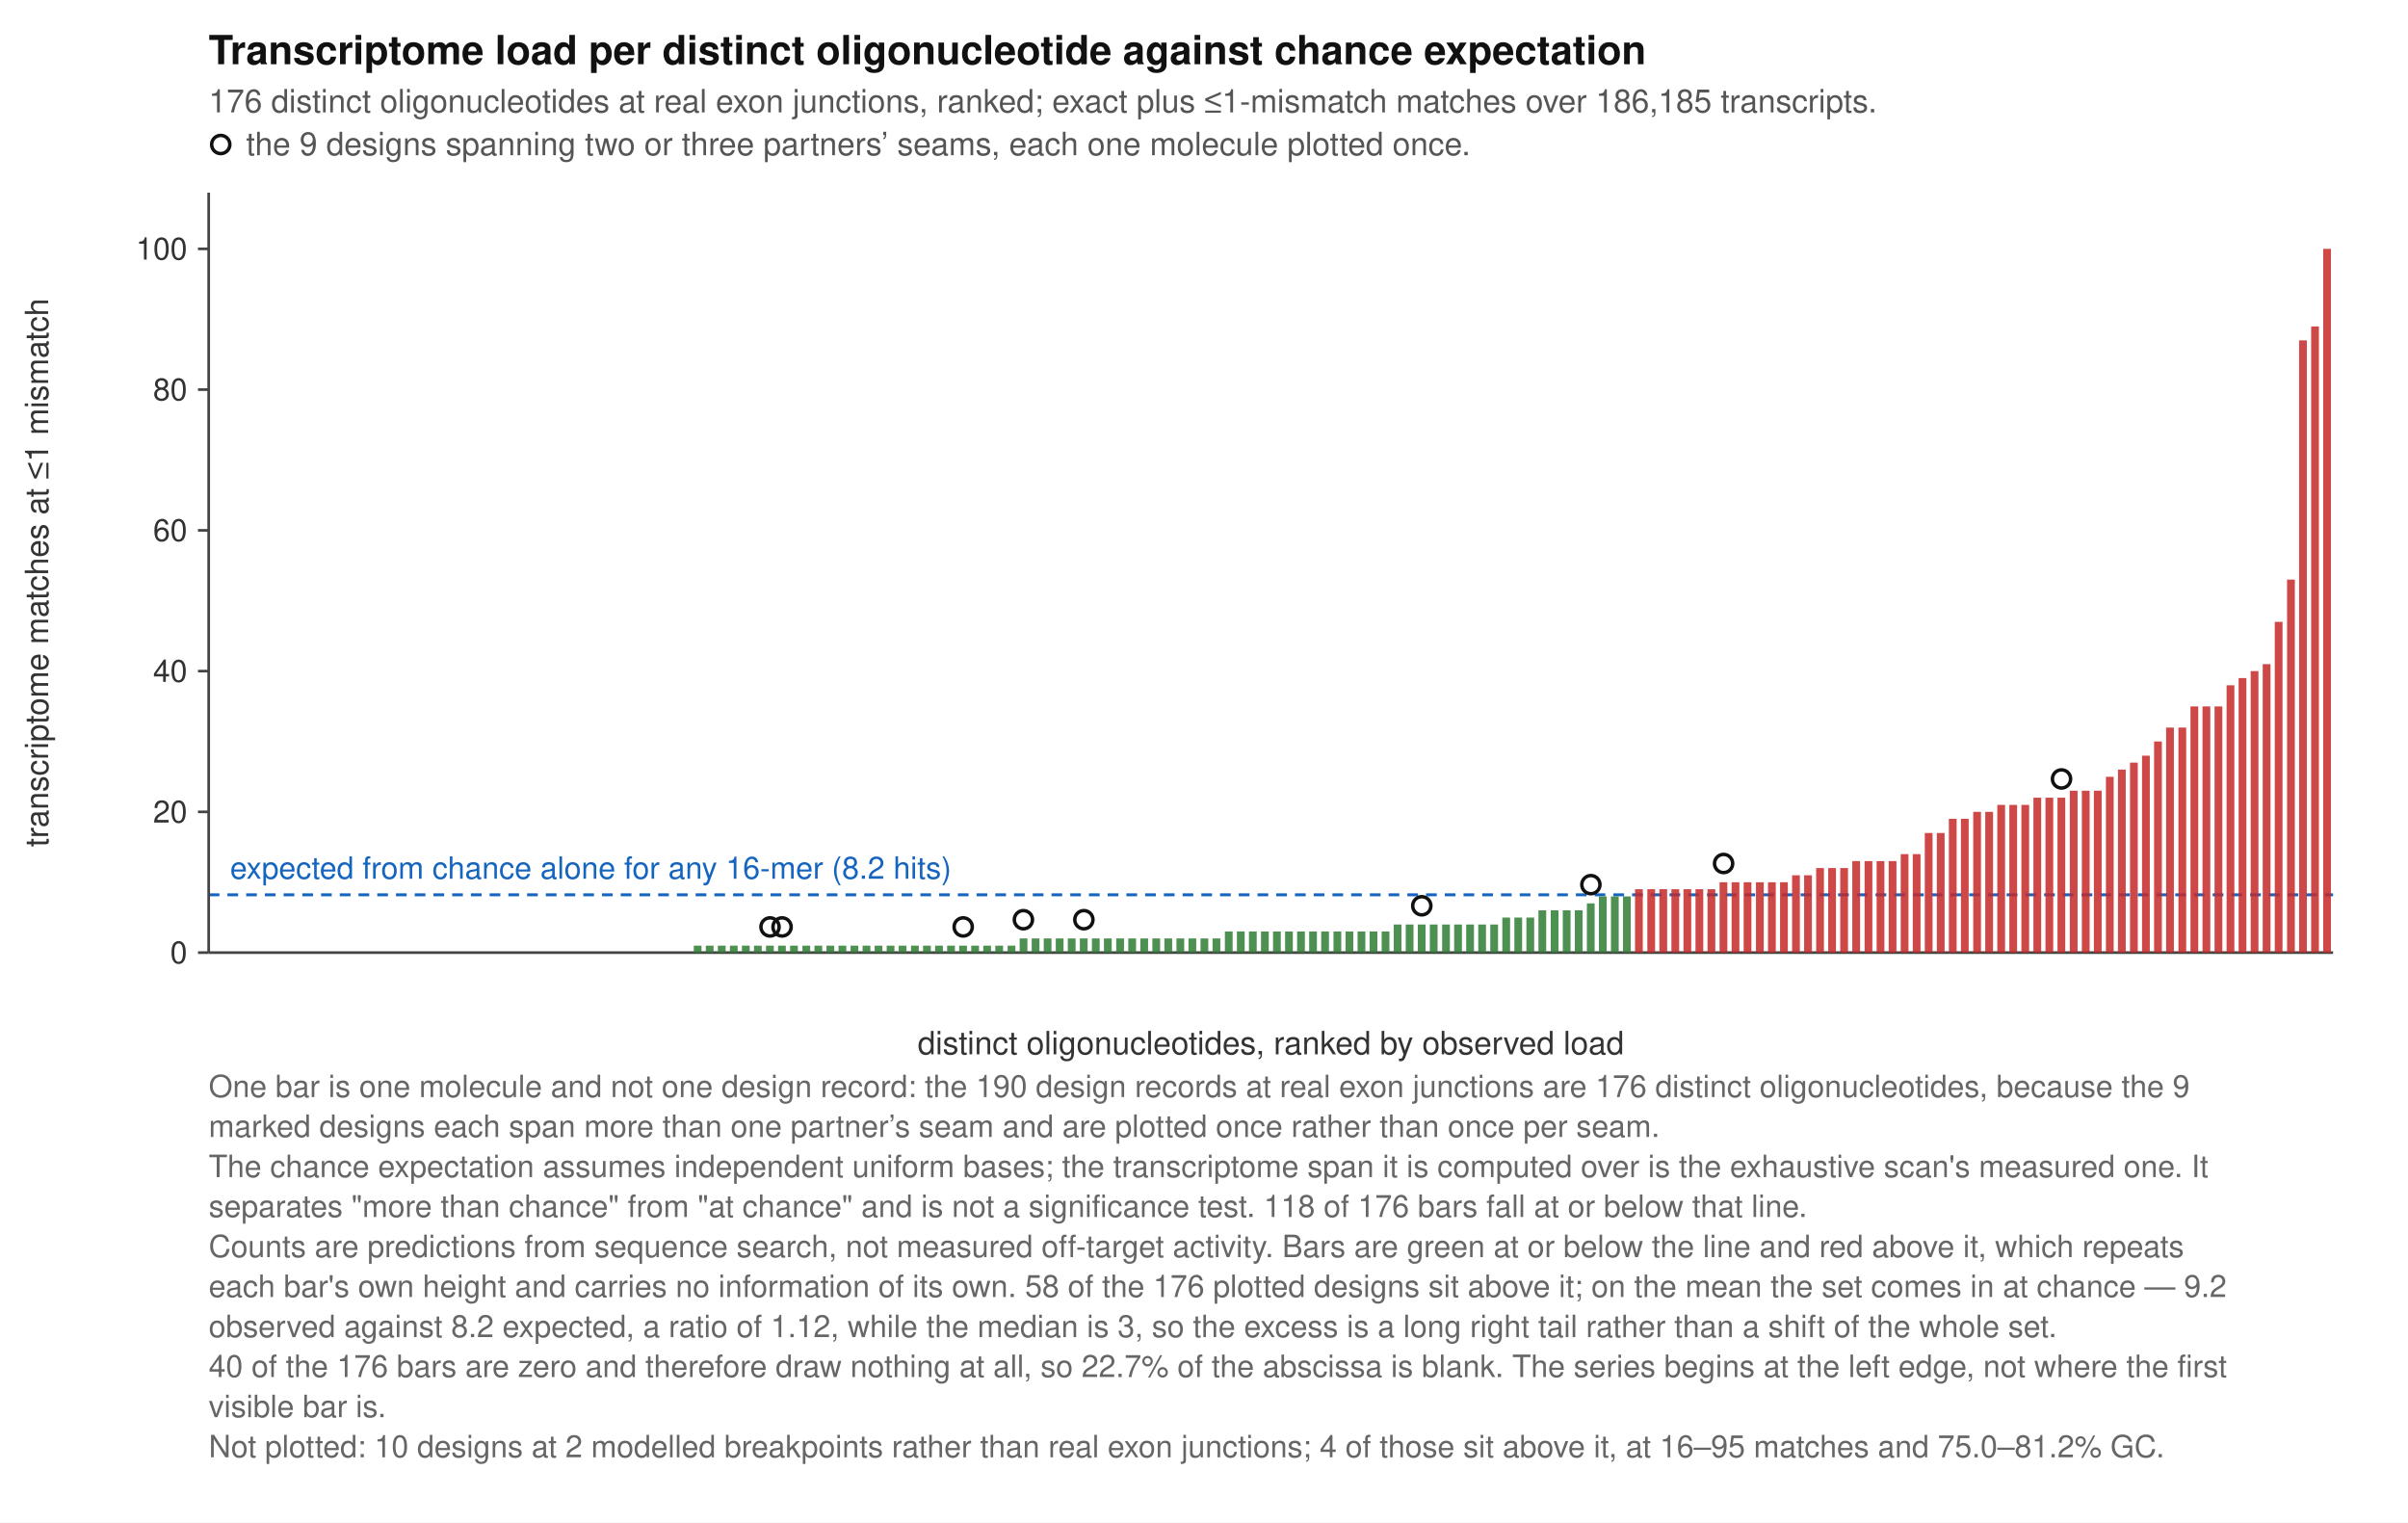
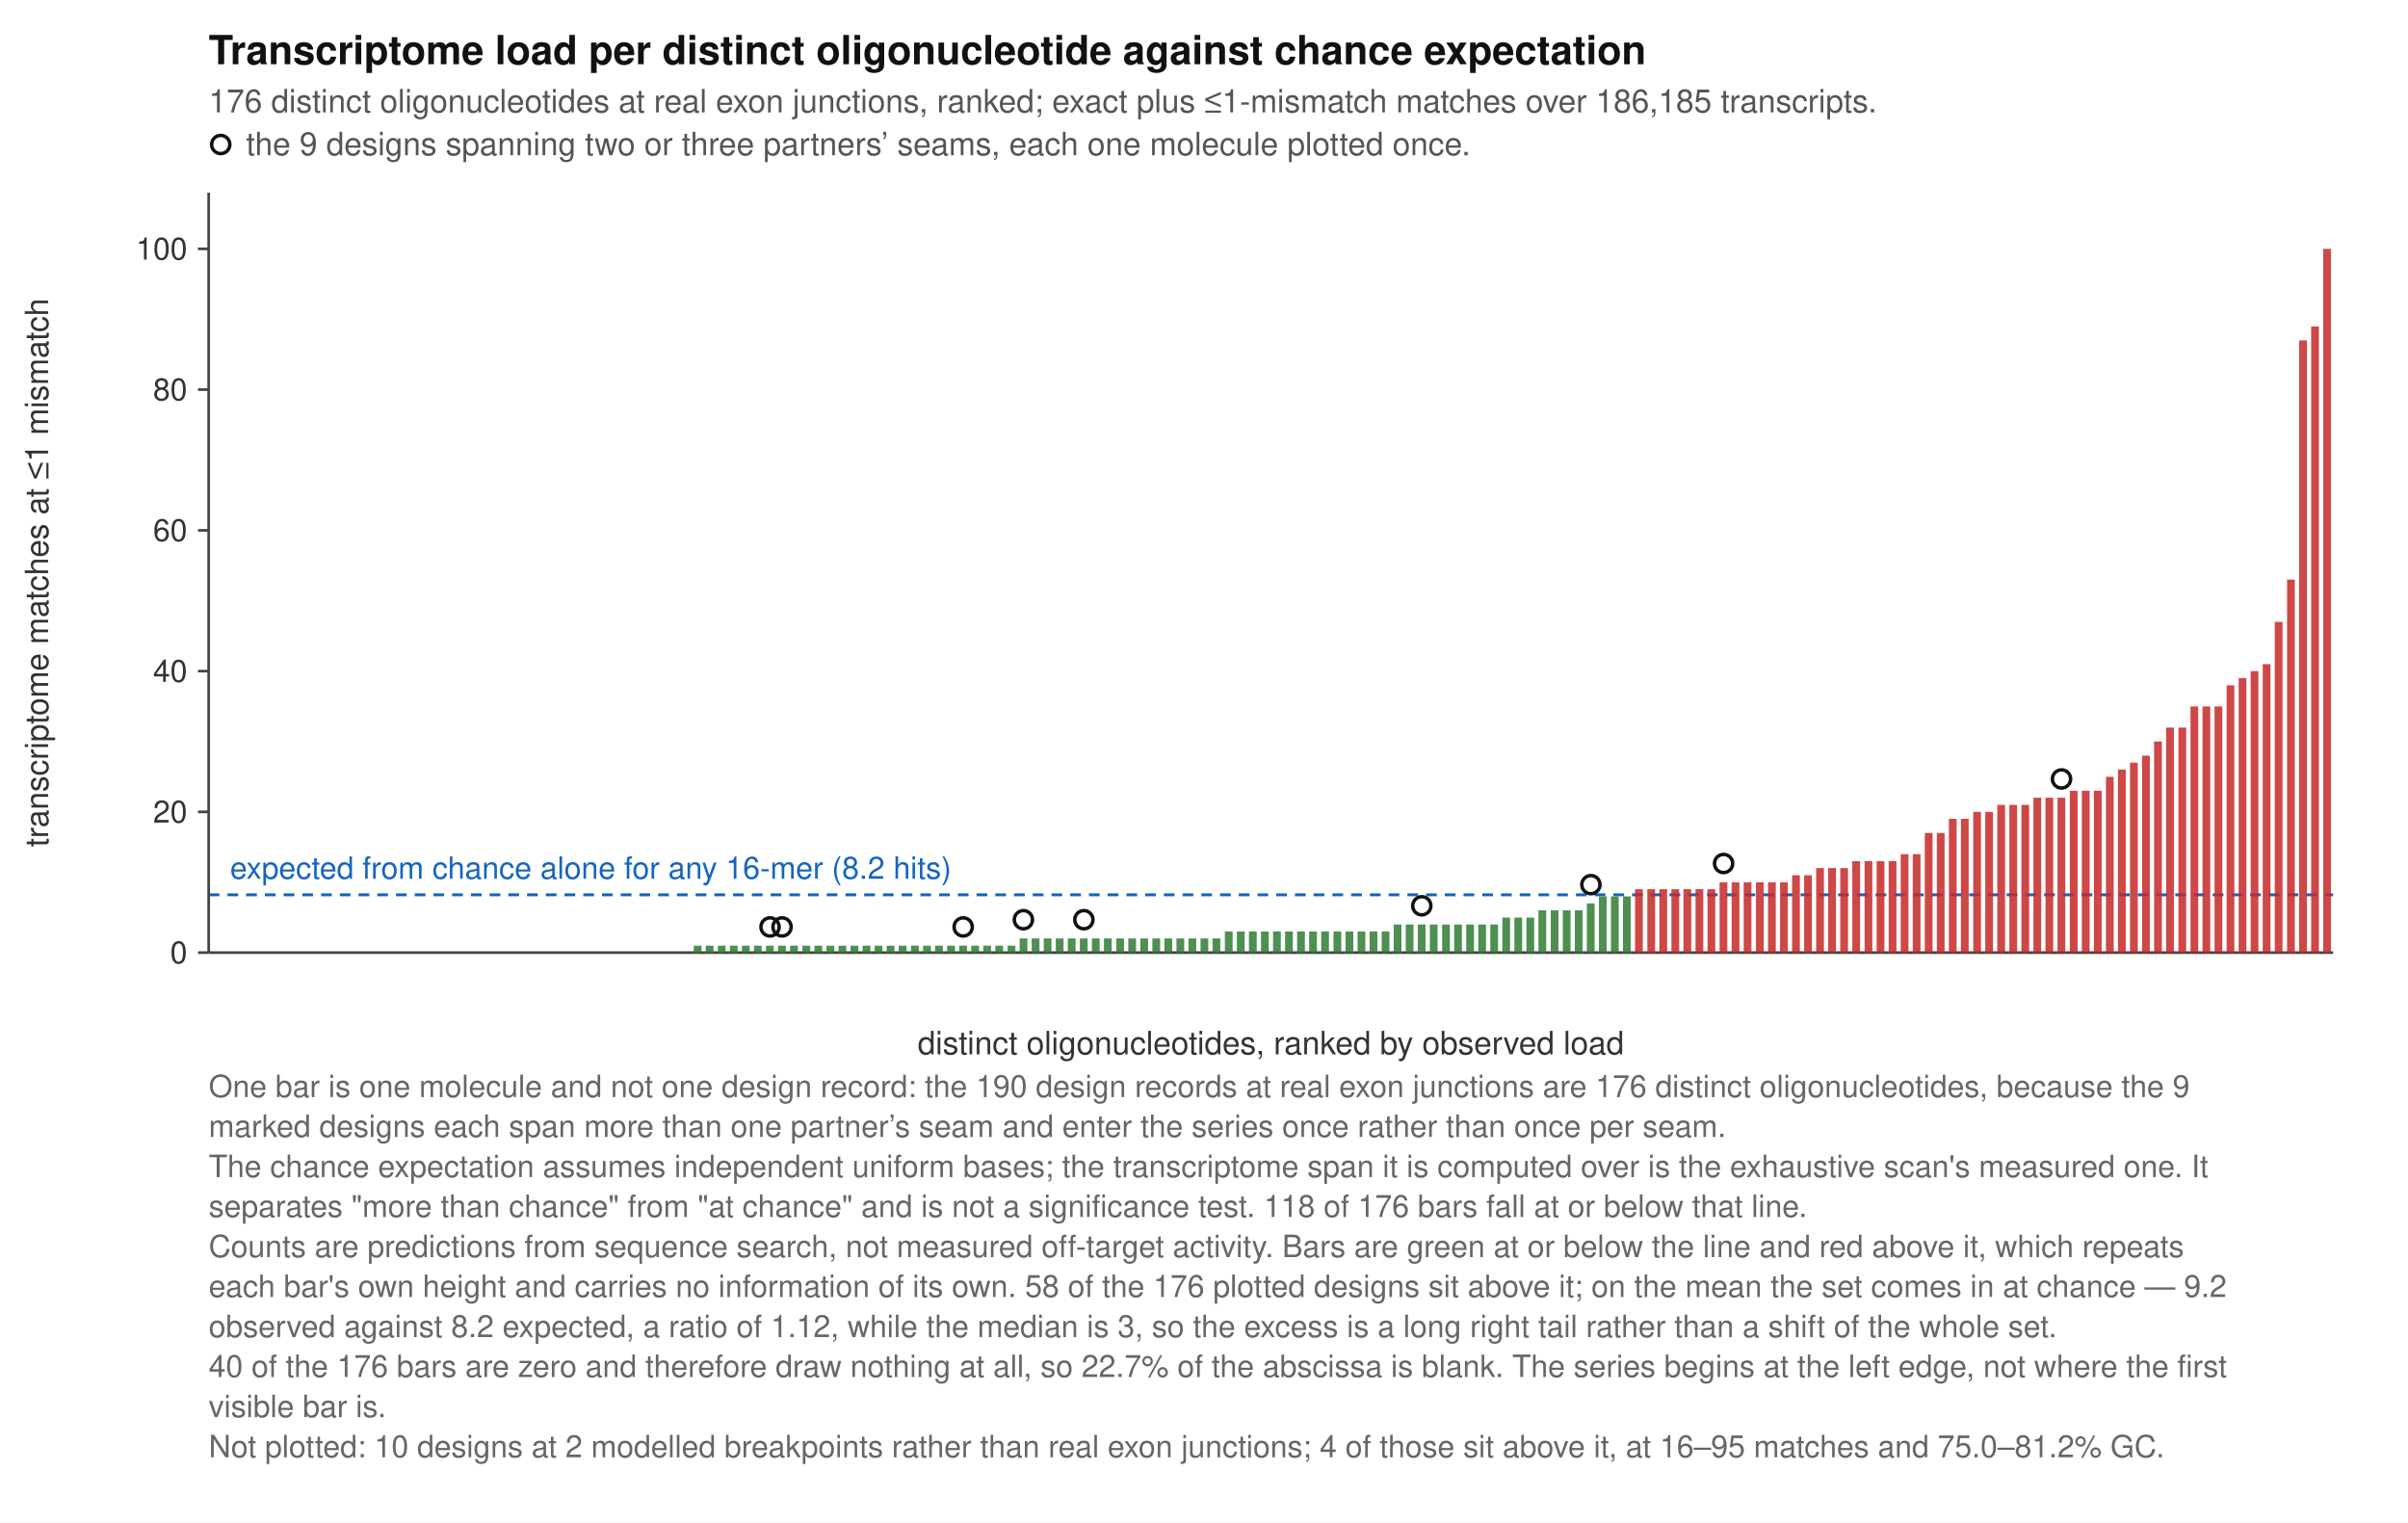
<svg xmlns="http://www.w3.org/2000/svg" width="900" height="569" viewBox="0 0 900 569" font-family="Helvetica,Arial,sans-serif">
  <rect width="900" height="569" fill="#ffffff" />
  <line x1="78" y1="334.4" x2="872" y2="334.4" stroke="#1565c0" stroke-width="1.1" stroke-dasharray="4 3" />
  <text x="86" y="328.4" font-size="11.5" fill="#1565c0">expected from chance alone for any 16-mer (8.2 hits)</text>
  <line x1="78" y1="356" x2="872" y2="356" stroke="#444" stroke-width="1" />
  <line x1="78" y1="72" x2="78" y2="356" stroke="#444" stroke-width="1" />
  <line x1="74" y1="356.0" x2="78" y2="356.0" stroke="#444" />
  <text x="70" y="360.0" font-size="11.5" fill="#333" text-anchor="end">0</text>
  <line x1="74" y1="303.4" x2="78" y2="303.4" stroke="#444" />
  <text x="70" y="307.4" font-size="11.5" fill="#333" text-anchor="end">20</text>
  <line x1="74" y1="250.8" x2="78" y2="250.8" stroke="#444" />
  <text x="70" y="254.8" font-size="11.5" fill="#333" text-anchor="end">40</text>
  <line x1="74" y1="198.2" x2="78" y2="198.2" stroke="#444" />
  <text x="70" y="202.2" font-size="11.5" fill="#333" text-anchor="end">60</text>
  <line x1="74" y1="145.6" x2="78" y2="145.6" stroke="#444" />
  <text x="70" y="149.6" font-size="11.5" fill="#333" text-anchor="end">80</text>
  <line x1="74" y1="93.0" x2="78" y2="93.0" stroke="#444" />
  <text x="70" y="97.0" font-size="11.5" fill="#333" text-anchor="end">100</text>
  <rect x="78.8" y="356.0" width="2.9" height="0.0" fill="#2e7d32" opacity="0.85" />
  <rect x="83.3" y="356.0" width="2.9" height="0.0" fill="#2e7d32" opacity="0.85" />
  <rect x="87.8" y="356.0" width="2.9" height="0.0" fill="#2e7d32" opacity="0.85" />
  <rect x="92.3" y="356.0" width="2.9" height="0.0" fill="#2e7d32" opacity="0.85" />
  <rect x="96.8" y="356.0" width="2.9" height="0.0" fill="#2e7d32" opacity="0.85" />
  <rect x="101.4" y="356.0" width="2.9" height="0.0" fill="#2e7d32" opacity="0.85" />
  <rect x="105.9" y="356.0" width="2.9" height="0.0" fill="#2e7d32" opacity="0.85" />
  <rect x="110.4" y="356.0" width="2.9" height="0.0" fill="#2e7d32" opacity="0.85" />
  <rect x="114.9" y="356.0" width="2.9" height="0.0" fill="#2e7d32" opacity="0.85" />
  <rect x="119.4" y="356.0" width="2.9" height="0.0" fill="#2e7d32" opacity="0.85" />
  <rect x="123.9" y="356.0" width="2.9" height="0.0" fill="#2e7d32" opacity="0.85" />
  <rect x="128.4" y="356.0" width="2.9" height="0.0" fill="#2e7d32" opacity="0.85" />
  <rect x="132.9" y="356.0" width="2.9" height="0.0" fill="#2e7d32" opacity="0.85" />
  <rect x="137.4" y="356.0" width="2.9" height="0.0" fill="#2e7d32" opacity="0.85" />
  <rect x="142.0" y="356.0" width="2.9" height="0.0" fill="#2e7d32" opacity="0.85" />
  <rect x="146.5" y="356.0" width="2.9" height="0.0" fill="#2e7d32" opacity="0.85" />
  <rect x="151.0" y="356.0" width="2.9" height="0.0" fill="#2e7d32" opacity="0.85" />
  <rect x="155.5" y="356.0" width="2.9" height="0.0" fill="#2e7d32" opacity="0.85" />
  <rect x="160.0" y="356.0" width="2.9" height="0.0" fill="#2e7d32" opacity="0.85" />
  <rect x="164.5" y="356.0" width="2.9" height="0.0" fill="#2e7d32" opacity="0.85" />
  <rect x="169.0" y="356.0" width="2.9" height="0.0" fill="#2e7d32" opacity="0.85" />
  <rect x="173.5" y="356.0" width="2.9" height="0.0" fill="#2e7d32" opacity="0.85" />
  <rect x="178.0" y="356.0" width="2.9" height="0.0" fill="#2e7d32" opacity="0.85" />
  <rect x="182.6" y="356.0" width="2.9" height="0.0" fill="#2e7d32" opacity="0.85" />
  <rect x="187.1" y="356.0" width="2.9" height="0.0" fill="#2e7d32" opacity="0.85" />
  <rect x="191.6" y="356.0" width="2.9" height="0.0" fill="#2e7d32" opacity="0.85" />
  <rect x="196.1" y="356.0" width="2.9" height="0.0" fill="#2e7d32" opacity="0.85" />
  <rect x="200.6" y="356.0" width="2.9" height="0.0" fill="#2e7d32" opacity="0.85" />
  <rect x="205.1" y="356.0" width="2.9" height="0.0" fill="#2e7d32" opacity="0.85" />
  <rect x="209.6" y="356.0" width="2.9" height="0.0" fill="#2e7d32" opacity="0.85" />
  <rect x="214.1" y="356.0" width="2.9" height="0.0" fill="#2e7d32" opacity="0.85" />
  <rect x="218.7" y="356.0" width="2.9" height="0.0" fill="#2e7d32" opacity="0.85" />
  <rect x="223.2" y="356.0" width="2.9" height="0.0" fill="#2e7d32" opacity="0.85" />
  <rect x="227.7" y="356.0" width="2.9" height="0.0" fill="#2e7d32" opacity="0.85" />
  <rect x="232.2" y="356.0" width="2.9" height="0.0" fill="#2e7d32" opacity="0.85" />
  <rect x="236.7" y="356.0" width="2.9" height="0.0" fill="#2e7d32" opacity="0.85" />
  <rect x="241.2" y="356.0" width="2.9" height="0.0" fill="#2e7d32" opacity="0.85" />
  <rect x="245.7" y="356.0" width="2.9" height="0.0" fill="#2e7d32" opacity="0.85" />
  <rect x="250.2" y="356.0" width="2.9" height="0.0" fill="#2e7d32" opacity="0.85" />
  <rect x="254.7" y="356.0" width="2.9" height="0.0" fill="#2e7d32" opacity="0.85" />
  <rect x="259.3" y="353.4" width="2.9" height="2.6" fill="#2e7d32" opacity="0.85" />
  <rect x="263.8" y="353.4" width="2.9" height="2.6" fill="#2e7d32" opacity="0.85" />
  <rect x="268.3" y="353.4" width="2.9" height="2.6" fill="#2e7d32" opacity="0.85" />
  <rect x="272.8" y="353.4" width="2.9" height="2.6" fill="#2e7d32" opacity="0.85" />
  <rect x="277.3" y="353.4" width="2.9" height="2.6" fill="#2e7d32" opacity="0.85" />
  <rect x="281.8" y="353.4" width="2.9" height="2.6" fill="#2e7d32" opacity="0.85" />
  <rect x="286.3" y="353.4" width="2.9" height="2.6" fill="#2e7d32" opacity="0.85" />
  <circle cx="287.8" cy="346.4" r="3.4" fill="none" stroke="#111" stroke-width="1.3" />
  <rect x="290.8" y="353.4" width="2.9" height="2.6" fill="#2e7d32" opacity="0.85" />
  <circle cx="292.3" cy="346.4" r="3.4" fill="none" stroke="#111" stroke-width="1.3" />
  <rect x="295.3" y="353.4" width="2.9" height="2.6" fill="#2e7d32" opacity="0.85" />
  <rect x="299.9" y="353.4" width="2.9" height="2.6" fill="#2e7d32" opacity="0.85" />
  <rect x="304.4" y="353.4" width="2.9" height="2.6" fill="#2e7d32" opacity="0.85" />
  <rect x="308.9" y="353.4" width="2.9" height="2.6" fill="#2e7d32" opacity="0.85" />
  <rect x="313.4" y="353.4" width="2.9" height="2.6" fill="#2e7d32" opacity="0.85" />
  <rect x="317.9" y="353.4" width="2.9" height="2.6" fill="#2e7d32" opacity="0.85" />
  <rect x="322.4" y="353.4" width="2.9" height="2.6" fill="#2e7d32" opacity="0.85" />
  <rect x="326.9" y="353.4" width="2.9" height="2.6" fill="#2e7d32" opacity="0.85" />
  <rect x="331.4" y="353.4" width="2.9" height="2.6" fill="#2e7d32" opacity="0.85" />
  <rect x="335.9" y="353.4" width="2.9" height="2.6" fill="#2e7d32" opacity="0.85" />
  <rect x="340.5" y="353.4" width="2.9" height="2.6" fill="#2e7d32" opacity="0.85" />
  <rect x="345.0" y="353.4" width="2.9" height="2.6" fill="#2e7d32" opacity="0.85" />
  <rect x="349.5" y="353.4" width="2.9" height="2.6" fill="#2e7d32" opacity="0.85" />
  <rect x="354.0" y="353.4" width="2.9" height="2.6" fill="#2e7d32" opacity="0.85" />
  <rect x="358.5" y="353.4" width="2.9" height="2.6" fill="#2e7d32" opacity="0.85" />
  <circle cx="360.0" cy="346.4" r="3.4" fill="none" stroke="#111" stroke-width="1.3" />
  <rect x="363.0" y="353.4" width="2.9" height="2.6" fill="#2e7d32" opacity="0.85" />
  <rect x="367.5" y="353.4" width="2.9" height="2.6" fill="#2e7d32" opacity="0.85" />
  <rect x="372.0" y="353.4" width="2.9" height="2.6" fill="#2e7d32" opacity="0.85" />
  <rect x="376.6" y="353.4" width="2.9" height="2.6" fill="#2e7d32" opacity="0.85" />
  <rect x="381.1" y="350.7" width="2.9" height="5.3" fill="#2e7d32" opacity="0.85" />
  <circle cx="382.5" cy="343.7" r="3.4" fill="none" stroke="#111" stroke-width="1.3" />
  <rect x="385.6" y="350.7" width="2.9" height="5.3" fill="#2e7d32" opacity="0.85" />
  <rect x="390.1" y="350.7" width="2.9" height="5.3" fill="#2e7d32" opacity="0.85" />
  <rect x="394.6" y="350.7" width="2.9" height="5.3" fill="#2e7d32" opacity="0.85" />
  <rect x="399.1" y="350.7" width="2.9" height="5.3" fill="#2e7d32" opacity="0.85" />
  <rect x="403.6" y="350.7" width="2.9" height="5.3" fill="#2e7d32" opacity="0.85" />
  <circle cx="405.1" cy="343.7" r="3.4" fill="none" stroke="#111" stroke-width="1.3" />
  <rect x="408.1" y="350.7" width="2.9" height="5.3" fill="#2e7d32" opacity="0.85" />
  <rect x="412.6" y="350.7" width="2.9" height="5.3" fill="#2e7d32" opacity="0.85" />
  <rect x="417.2" y="350.7" width="2.9" height="5.3" fill="#2e7d32" opacity="0.85" />
  <rect x="421.7" y="350.7" width="2.9" height="5.3" fill="#2e7d32" opacity="0.85" />
  <rect x="426.2" y="350.7" width="2.9" height="5.3" fill="#2e7d32" opacity="0.85" />
  <rect x="430.7" y="350.7" width="2.9" height="5.3" fill="#2e7d32" opacity="0.85" />
  <rect x="435.2" y="350.7" width="2.9" height="5.3" fill="#2e7d32" opacity="0.85" />
  <rect x="439.7" y="350.7" width="2.9" height="5.3" fill="#2e7d32" opacity="0.85" />
  <rect x="444.2" y="350.7" width="2.9" height="5.3" fill="#2e7d32" opacity="0.85" />
  <rect x="448.7" y="350.7" width="2.9" height="5.3" fill="#2e7d32" opacity="0.85" />
  <rect x="453.2" y="350.7" width="2.9" height="5.3" fill="#2e7d32" opacity="0.85" />
  <rect x="457.8" y="348.1" width="2.9" height="7.9" fill="#2e7d32" opacity="0.85" />
  <rect x="462.3" y="348.1" width="2.9" height="7.9" fill="#2e7d32" opacity="0.85" />
  <rect x="466.8" y="348.1" width="2.9" height="7.9" fill="#2e7d32" opacity="0.85" />
  <rect x="471.3" y="348.1" width="2.9" height="7.9" fill="#2e7d32" opacity="0.85" />
  <rect x="475.8" y="348.1" width="2.9" height="7.9" fill="#2e7d32" opacity="0.85" />
  <rect x="480.3" y="348.1" width="2.9" height="7.9" fill="#2e7d32" opacity="0.85" />
  <rect x="484.8" y="348.1" width="2.9" height="7.9" fill="#2e7d32" opacity="0.85" />
  <rect x="489.3" y="348.1" width="2.9" height="7.9" fill="#2e7d32" opacity="0.85" />
  <rect x="493.8" y="348.1" width="2.9" height="7.9" fill="#2e7d32" opacity="0.85" />
  <rect x="498.4" y="348.1" width="2.9" height="7.9" fill="#2e7d32" opacity="0.85" />
  <rect x="502.9" y="348.1" width="2.9" height="7.9" fill="#2e7d32" opacity="0.85" />
  <rect x="507.4" y="348.1" width="2.9" height="7.9" fill="#2e7d32" opacity="0.85" />
  <rect x="511.9" y="348.1" width="2.9" height="7.9" fill="#2e7d32" opacity="0.85" />
  <rect x="516.4" y="348.1" width="2.9" height="7.9" fill="#2e7d32" opacity="0.85" />
  <rect x="520.9" y="345.5" width="2.9" height="10.5" fill="#2e7d32" opacity="0.85" />
  <rect x="525.4" y="345.5" width="2.9" height="10.5" fill="#2e7d32" opacity="0.85" />
  <rect x="529.9" y="345.5" width="2.9" height="10.5" fill="#2e7d32" opacity="0.85" />
  <circle cx="531.4" cy="338.5" r="3.4" fill="none" stroke="#111" stroke-width="1.3" />
  <rect x="534.4" y="345.5" width="2.9" height="10.5" fill="#2e7d32" opacity="0.85" />
  <rect x="539.0" y="345.5" width="2.9" height="10.5" fill="#2e7d32" opacity="0.85" />
  <rect x="543.5" y="345.5" width="2.9" height="10.5" fill="#2e7d32" opacity="0.85" />
  <rect x="548.0" y="345.5" width="2.9" height="10.5" fill="#2e7d32" opacity="0.85" />
  <rect x="552.5" y="345.5" width="2.9" height="10.5" fill="#2e7d32" opacity="0.85" />
  <rect x="557.0" y="345.5" width="2.9" height="10.5" fill="#2e7d32" opacity="0.85" />
  <rect x="561.5" y="342.9" width="2.9" height="13.1" fill="#2e7d32" opacity="0.85" />
  <rect x="566.0" y="342.9" width="2.9" height="13.1" fill="#2e7d32" opacity="0.85" />
  <rect x="570.5" y="342.9" width="2.9" height="13.1" fill="#2e7d32" opacity="0.85" />
  <rect x="575.0" y="340.2" width="2.9" height="15.8" fill="#2e7d32" opacity="0.85" />
  <rect x="579.6" y="340.2" width="2.9" height="15.8" fill="#2e7d32" opacity="0.85" />
  <rect x="584.1" y="340.2" width="2.9" height="15.8" fill="#2e7d32" opacity="0.85" />
  <rect x="588.6" y="340.2" width="2.9" height="15.8" fill="#2e7d32" opacity="0.85" />
  <rect x="593.1" y="337.6" width="2.9" height="18.4" fill="#2e7d32" opacity="0.85" />
  <circle cx="594.6" cy="330.6" r="3.4" fill="none" stroke="#111" stroke-width="1.3" />
  <rect x="597.6" y="335.0" width="2.9" height="21.0" fill="#2e7d32" opacity="0.85" />
  <rect x="602.1" y="335.0" width="2.9" height="21.0" fill="#2e7d32" opacity="0.85" />
  <rect x="606.6" y="335.0" width="2.9" height="21.0" fill="#2e7d32" opacity="0.85" />
  <rect x="611.1" y="332.3" width="2.9" height="23.7" fill="#c62828" opacity="0.85" />
  <rect x="615.7" y="332.3" width="2.9" height="23.7" fill="#c62828" opacity="0.85" />
  <rect x="620.2" y="332.3" width="2.9" height="23.7" fill="#c62828" opacity="0.85" />
  <rect x="624.7" y="332.3" width="2.9" height="23.7" fill="#c62828" opacity="0.85" />
  <rect x="629.2" y="332.3" width="2.9" height="23.7" fill="#c62828" opacity="0.85" />
  <rect x="633.7" y="332.3" width="2.9" height="23.7" fill="#c62828" opacity="0.85" />
  <rect x="638.2" y="332.3" width="2.9" height="23.7" fill="#c62828" opacity="0.85" />
  <rect x="642.7" y="329.7" width="2.9" height="26.3" fill="#c62828" opacity="0.85" />
  <circle cx="644.2" cy="322.7" r="3.4" fill="none" stroke="#111" stroke-width="1.3" />
  <rect x="647.2" y="329.7" width="2.9" height="26.3" fill="#c62828" opacity="0.85" />
  <rect x="651.7" y="329.7" width="2.9" height="26.3" fill="#c62828" opacity="0.85" />
  <rect x="656.3" y="329.7" width="2.9" height="26.3" fill="#c62828" opacity="0.85" />
  <rect x="660.8" y="329.7" width="2.9" height="26.3" fill="#c62828" opacity="0.85" />
  <rect x="665.3" y="329.7" width="2.9" height="26.3" fill="#c62828" opacity="0.85" />
  <rect x="669.8" y="327.1" width="2.9" height="28.9" fill="#c62828" opacity="0.85" />
  <rect x="674.3" y="327.1" width="2.9" height="28.9" fill="#c62828" opacity="0.85" />
  <rect x="678.8" y="324.4" width="2.9" height="31.6" fill="#c62828" opacity="0.85" />
  <rect x="683.3" y="324.4" width="2.9" height="31.6" fill="#c62828" opacity="0.85" />
  <rect x="687.8" y="324.4" width="2.9" height="31.6" fill="#c62828" opacity="0.85" />
  <rect x="692.3" y="321.8" width="2.9" height="34.2" fill="#c62828" opacity="0.85" />
  <rect x="696.9" y="321.8" width="2.9" height="34.2" fill="#c62828" opacity="0.85" />
  <rect x="701.4" y="321.8" width="2.9" height="34.2" fill="#c62828" opacity="0.85" />
  <rect x="705.9" y="321.8" width="2.9" height="34.2" fill="#c62828" opacity="0.85" />
  <rect x="710.4" y="319.2" width="2.9" height="36.8" fill="#c62828" opacity="0.85" />
  <rect x="714.9" y="319.2" width="2.9" height="36.8" fill="#c62828" opacity="0.85" />
  <rect x="719.4" y="311.3" width="2.9" height="44.7" fill="#c62828" opacity="0.85" />
  <rect x="723.9" y="311.3" width="2.9" height="44.7" fill="#c62828" opacity="0.85" />
  <rect x="728.4" y="306.0" width="2.9" height="50.0" fill="#c62828" opacity="0.85" />
  <rect x="732.9" y="306.0" width="2.9" height="50.0" fill="#c62828" opacity="0.85" />
  <rect x="737.5" y="303.4" width="2.9" height="52.6" fill="#c62828" opacity="0.85" />
  <rect x="742.0" y="303.4" width="2.9" height="52.6" fill="#c62828" opacity="0.85" />
  <rect x="746.5" y="300.8" width="2.9" height="55.2" fill="#c62828" opacity="0.85" />
  <rect x="751.0" y="300.8" width="2.9" height="55.2" fill="#c62828" opacity="0.85" />
  <rect x="755.5" y="300.8" width="2.9" height="55.2" fill="#c62828" opacity="0.85" />
  <rect x="760.0" y="298.1" width="2.9" height="57.9" fill="#c62828" opacity="0.85" />
  <rect x="764.5" y="298.1" width="2.9" height="57.9" fill="#c62828" opacity="0.85" />
  <rect x="769.0" y="298.1" width="2.9" height="57.9" fill="#c62828" opacity="0.85" />
  <circle cx="770.5" cy="291.1" r="3.4" fill="none" stroke="#111" stroke-width="1.3" />
  <rect x="773.6" y="295.5" width="2.9" height="60.5" fill="#c62828" opacity="0.85" />
  <rect x="778.1" y="295.5" width="2.9" height="60.5" fill="#c62828" opacity="0.85" />
  <rect x="782.6" y="295.5" width="2.9" height="60.5" fill="#c62828" opacity="0.85" />
  <rect x="787.1" y="290.3" width="2.9" height="65.7" fill="#c62828" opacity="0.85" />
  <rect x="791.6" y="287.6" width="2.9" height="68.4" fill="#c62828" opacity="0.85" />
  <rect x="796.1" y="285.0" width="2.9" height="71.0" fill="#c62828" opacity="0.85" />
  <rect x="800.6" y="282.4" width="2.9" height="73.6" fill="#c62828" opacity="0.85" />
  <rect x="805.1" y="277.1" width="2.9" height="78.9" fill="#c62828" opacity="0.85" />
  <rect x="809.6" y="271.9" width="2.9" height="84.1" fill="#c62828" opacity="0.85" />
  <rect x="814.2" y="271.9" width="2.9" height="84.1" fill="#c62828" opacity="0.85" />
  <rect x="818.7" y="264.0" width="2.9" height="92.0" fill="#c62828" opacity="0.85" />
  <rect x="823.2" y="264.0" width="2.9" height="92.0" fill="#c62828" opacity="0.85" />
  <rect x="827.7" y="264.0" width="2.9" height="92.0" fill="#c62828" opacity="0.85" />
  <rect x="832.2" y="256.1" width="2.9" height="99.9" fill="#c62828" opacity="0.85" />
  <rect x="836.7" y="253.4" width="2.9" height="102.6" fill="#c62828" opacity="0.85" />
  <rect x="841.2" y="250.8" width="2.9" height="105.2" fill="#c62828" opacity="0.85" />
  <rect x="845.7" y="248.2" width="2.9" height="107.8" fill="#c62828" opacity="0.85" />
  <rect x="850.2" y="232.4" width="2.9" height="123.6" fill="#c62828" opacity="0.85" />
  <rect x="854.8" y="216.6" width="2.9" height="139.4" fill="#c62828" opacity="0.85" />
  <rect x="859.3" y="127.2" width="2.9" height="228.8" fill="#c62828" opacity="0.85" />
  <rect x="863.8" y="122.0" width="2.9" height="234.0" fill="#c62828" opacity="0.85" />
  <rect x="868.3" y="93.0" width="2.9" height="263.0" fill="#c62828" opacity="0.85" />
  <text x="78" y="24" font-size="15" fill="#111" font-weight="600">Transcriptome load per distinct oligonucleotide against chance expectation</text>
  <text x="78" y="42" font-size="12" fill="#555">176 distinct oligonucleotides at real exon junctions, ranked; exact plus ≤1-mismatch matches over 186,185 transcripts.</text>
  <circle cx="82.5" cy="54" r="3.4" fill="none" stroke="#111" stroke-width="1.3" />
  <text x="92" y="58" font-size="12" fill="#555">the 9 designs spanning two or three partners’ seams, each one molecule plotted once.</text>
  <text x="475" y="394" font-size="12" fill="#333" text-anchor="middle">distinct oligonucleotides, ranked by observed load</text>
  <text x="18" y="214" font-size="12" fill="#333" text-anchor="middle" transform="rotate(-90 18 214)">transcriptome matches at ≤1 mismatch</text>
  <text x="78" y="410.0" font-size="11.5" fill="#666">One bar is one molecule and not one design record: the 190 design records at real exon junctions are 176 distinct oligonucleotides, because the 9</text>
-   <text x="78" y="424.9" font-size="11.5" fill="#666">marked designs each span more than one partner’s seam and are plotted once rather than once per seam.</text>
+   <text x="78" y="424.9" font-size="11.5" fill="#666">marked designs each span more than one partner’s seam and enter the series once rather than once per seam.</text>
  <text x="78" y="439.9" font-size="11.5" fill="#666">The chance expectation assumes independent uniform bases; the transcriptome span it is computed over is the exhaustive scan's measured one. It</text>
  <text x="78" y="454.8" font-size="11.5" fill="#666">separates "more than chance" from "at chance" and is not a significance test. 118 of 176 bars fall at or below that line.</text>
  <text x="78" y="469.8" font-size="11.5" fill="#666">Counts are predictions from sequence search, not measured off-target activity. Bars are green at or below the line and red above it, which repeats</text>
  <text x="78" y="484.7" font-size="11.5" fill="#666">each bar's own height and carries no information of its own. 58 of the 176 plotted designs sit above it; on the mean the set comes in at chance — 9.2</text>
  <text x="78" y="499.7" font-size="11.5" fill="#666">observed against 8.2 expected, a ratio of 1.12, while the median is 3, so the excess is a long right tail rather than a shift of the whole set.</text>
  <text x="78" y="514.6" font-size="11.5" fill="#666">40 of the 176 bars are zero and therefore draw nothing at all, so 22.7% of the abscissa is blank. The series begins at the left edge, not where the first</text>
  <text x="78" y="529.6" font-size="11.5" fill="#666">visible bar is.</text>
  <text x="78" y="544.6" font-size="11.5" fill="#666">Not plotted: 10 designs at 2 modelled breakpoints rather than real exon junctions; 4 of those sit above it, at 16–95 matches and 75.0–81.2% GC.</text>
</svg>
